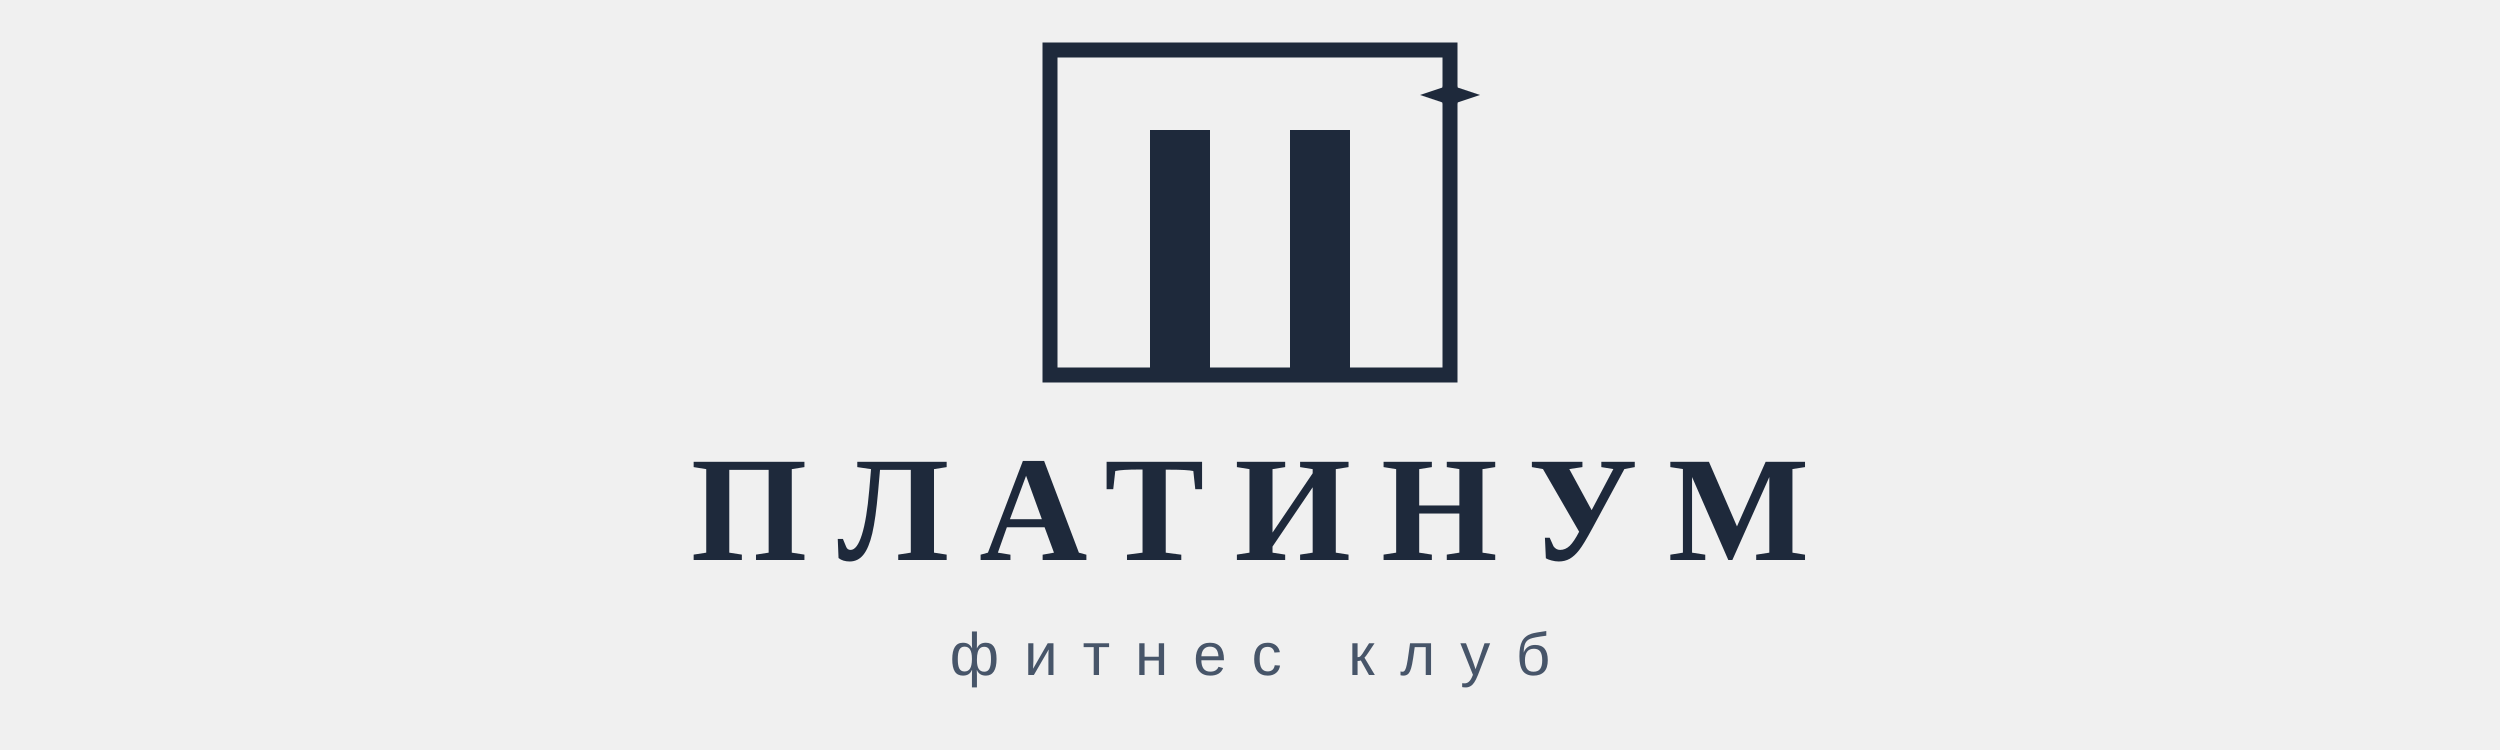
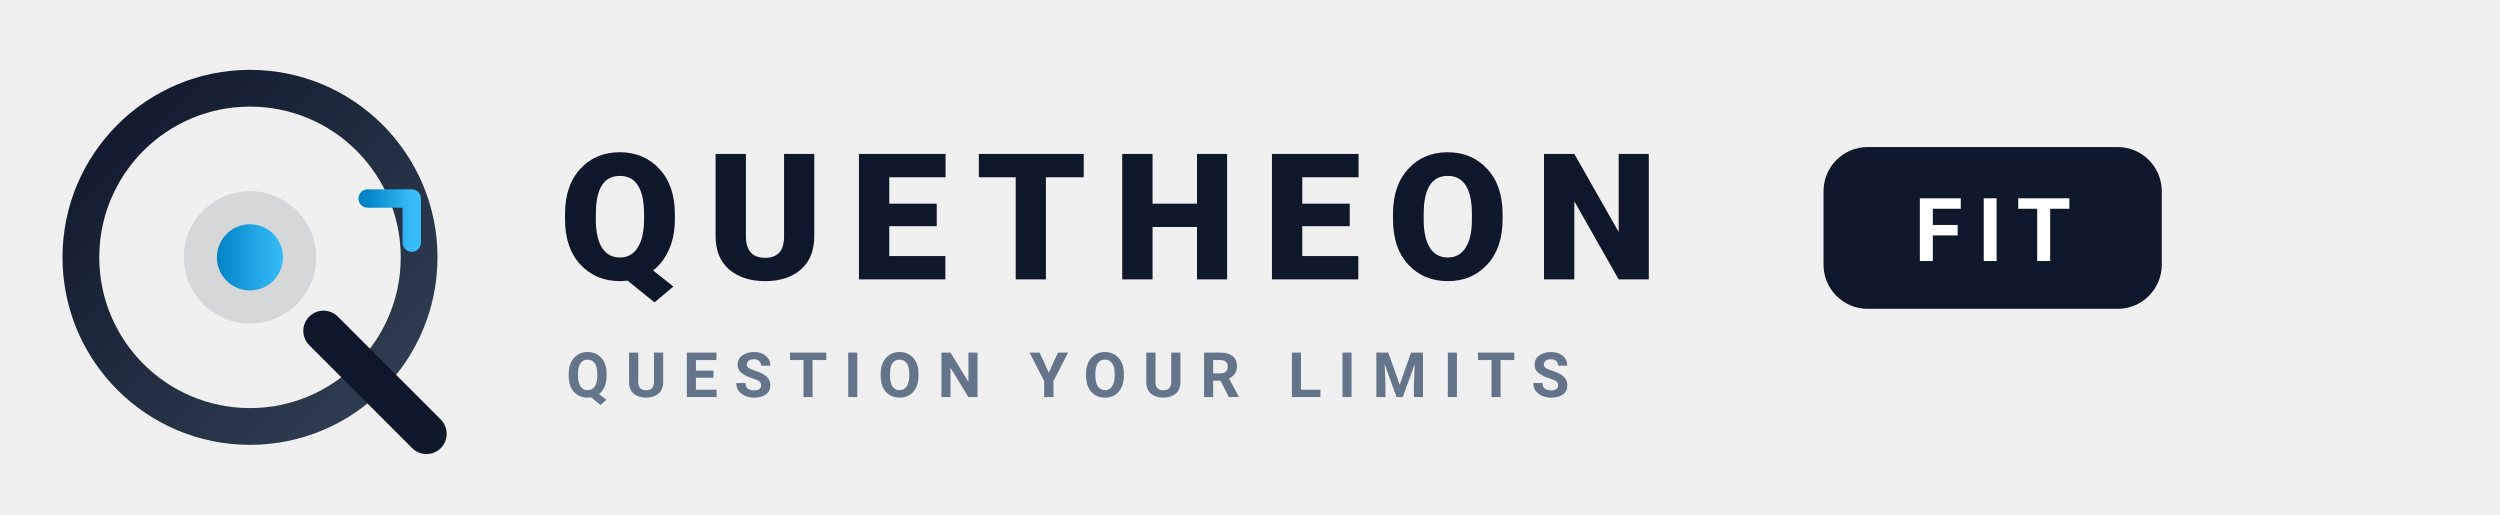
- <svg xmlns="http://www.w3.org/2000/svg" viewBox="0 0 500 150" width="100%" height="100%">
-   <style>
-     .brand-text {
-       font-family: 'Times New Roman', Times, serif;
-       font-weight: bold;
-       letter-spacing: 6px;
-       fill: #1E293B;
-       font-size: 30px;
-       text-anchor: middle;
-     }
-     .sub-text {
-       font-family: Arial, sans-serif;
-       font-weight: 400;
-       letter-spacing: 5px;
-       fill: #475569;
-       font-size: 12px;
-       text-anchor: middle;
-     }
-     .box {
-       fill: none;
-       stroke: #1E293B;
-       stroke-width: 3;
-     }
-   </style>
-   <g transform="translate(210, 10)">
-     <rect x="0" y="0" width="80" height="65" class="box" />
-     <rect x="20" y="16" width="12" height="49" fill="#1E293B" />
-     <rect x="48" y="16" width="12" height="49" fill="#1E293B" />
-     <path d="M80,3 L81.5,7.5 L86,9 L81.5,10.5 L80,15 L78.5,10.5 L74,9 L78.5,7.5 Z" fill="#1E293B" />
+ <svg xmlns="http://www.w3.org/2000/svg" viewBox="0 0 340 70" width="100%" height="100%">
+   <defs>
+     <linearGradient id="qfGradient" x1="0%" y1="0%" x2="100%" y2="100%">
+       <stop offset="0%" stop-color="#0F172A" />
+       <stop offset="100%" stop-color="#334155" />
+     </linearGradient>
+     <linearGradient id="accentGlow" x1="0%" y1="0%" x2="100%" y2="0%">
+       <stop offset="0%" stop-color="#0284C7" />
+       <stop offset="100%" stop-color="#38BDF8" />
+     </linearGradient>
+   </defs>
+   <g transform="translate(6, 7)">
+     <circle cx="28" cy="28" r="23" fill="none" stroke="url(#qfGradient)" stroke-width="5" stroke-linecap="round" />
+     <circle cx="28" cy="28" r="9" fill="#0F172A" opacity="0.12" />
+     <circle cx="28" cy="28" r="4.5" fill="url(#accentGlow)" />
+     <path d="M38 38 L52 52" stroke="#0F172A" stroke-width="5.5" stroke-linecap="round" />
+     <path d="M44 20 L50 20 L50 26" fill="none" stroke="url(#accentGlow)" stroke-width="2.5" stroke-linecap="round" stroke-linejoin="round" />
  </g>
-   <text x="250" y="112" class="brand-text">ПЛАТИНУМ</text>
-   <text x="250" y="135" class="sub-text">фитнес клуб</text>
+   <text x="76" y="38" font-family="'Outfit', -apple-system, BlinkMacSystemFont, 'Segoe UI', Roboto, sans-serif" font-weight="800" font-size="24" letter-spacing="3.5px" fill="#0F172A">QUETHEON</text>
+   <rect x="248" y="20" width="46" height="22" rx="6" fill="#0F172A" />
+   <text x="271" y="35.5" font-family="'Outfit', -apple-system, BlinkMacSystemFont, 'Segoe UI', Roboto, sans-serif" font-weight="700" font-size="12" letter-spacing="2px" fill="#FFFFFF" text-anchor="middle">FIT</text>
+   <text x="77" y="54" font-family="'Plus Jakarta Sans', -apple-system, BlinkMacSystemFont, 'Segoe UI', Roboto, sans-serif" font-weight="600" font-size="8.5" letter-spacing="2.2px" fill="#64748B" text-transform="uppercase">QUESTION YOUR LIMITS</text>
</svg>
